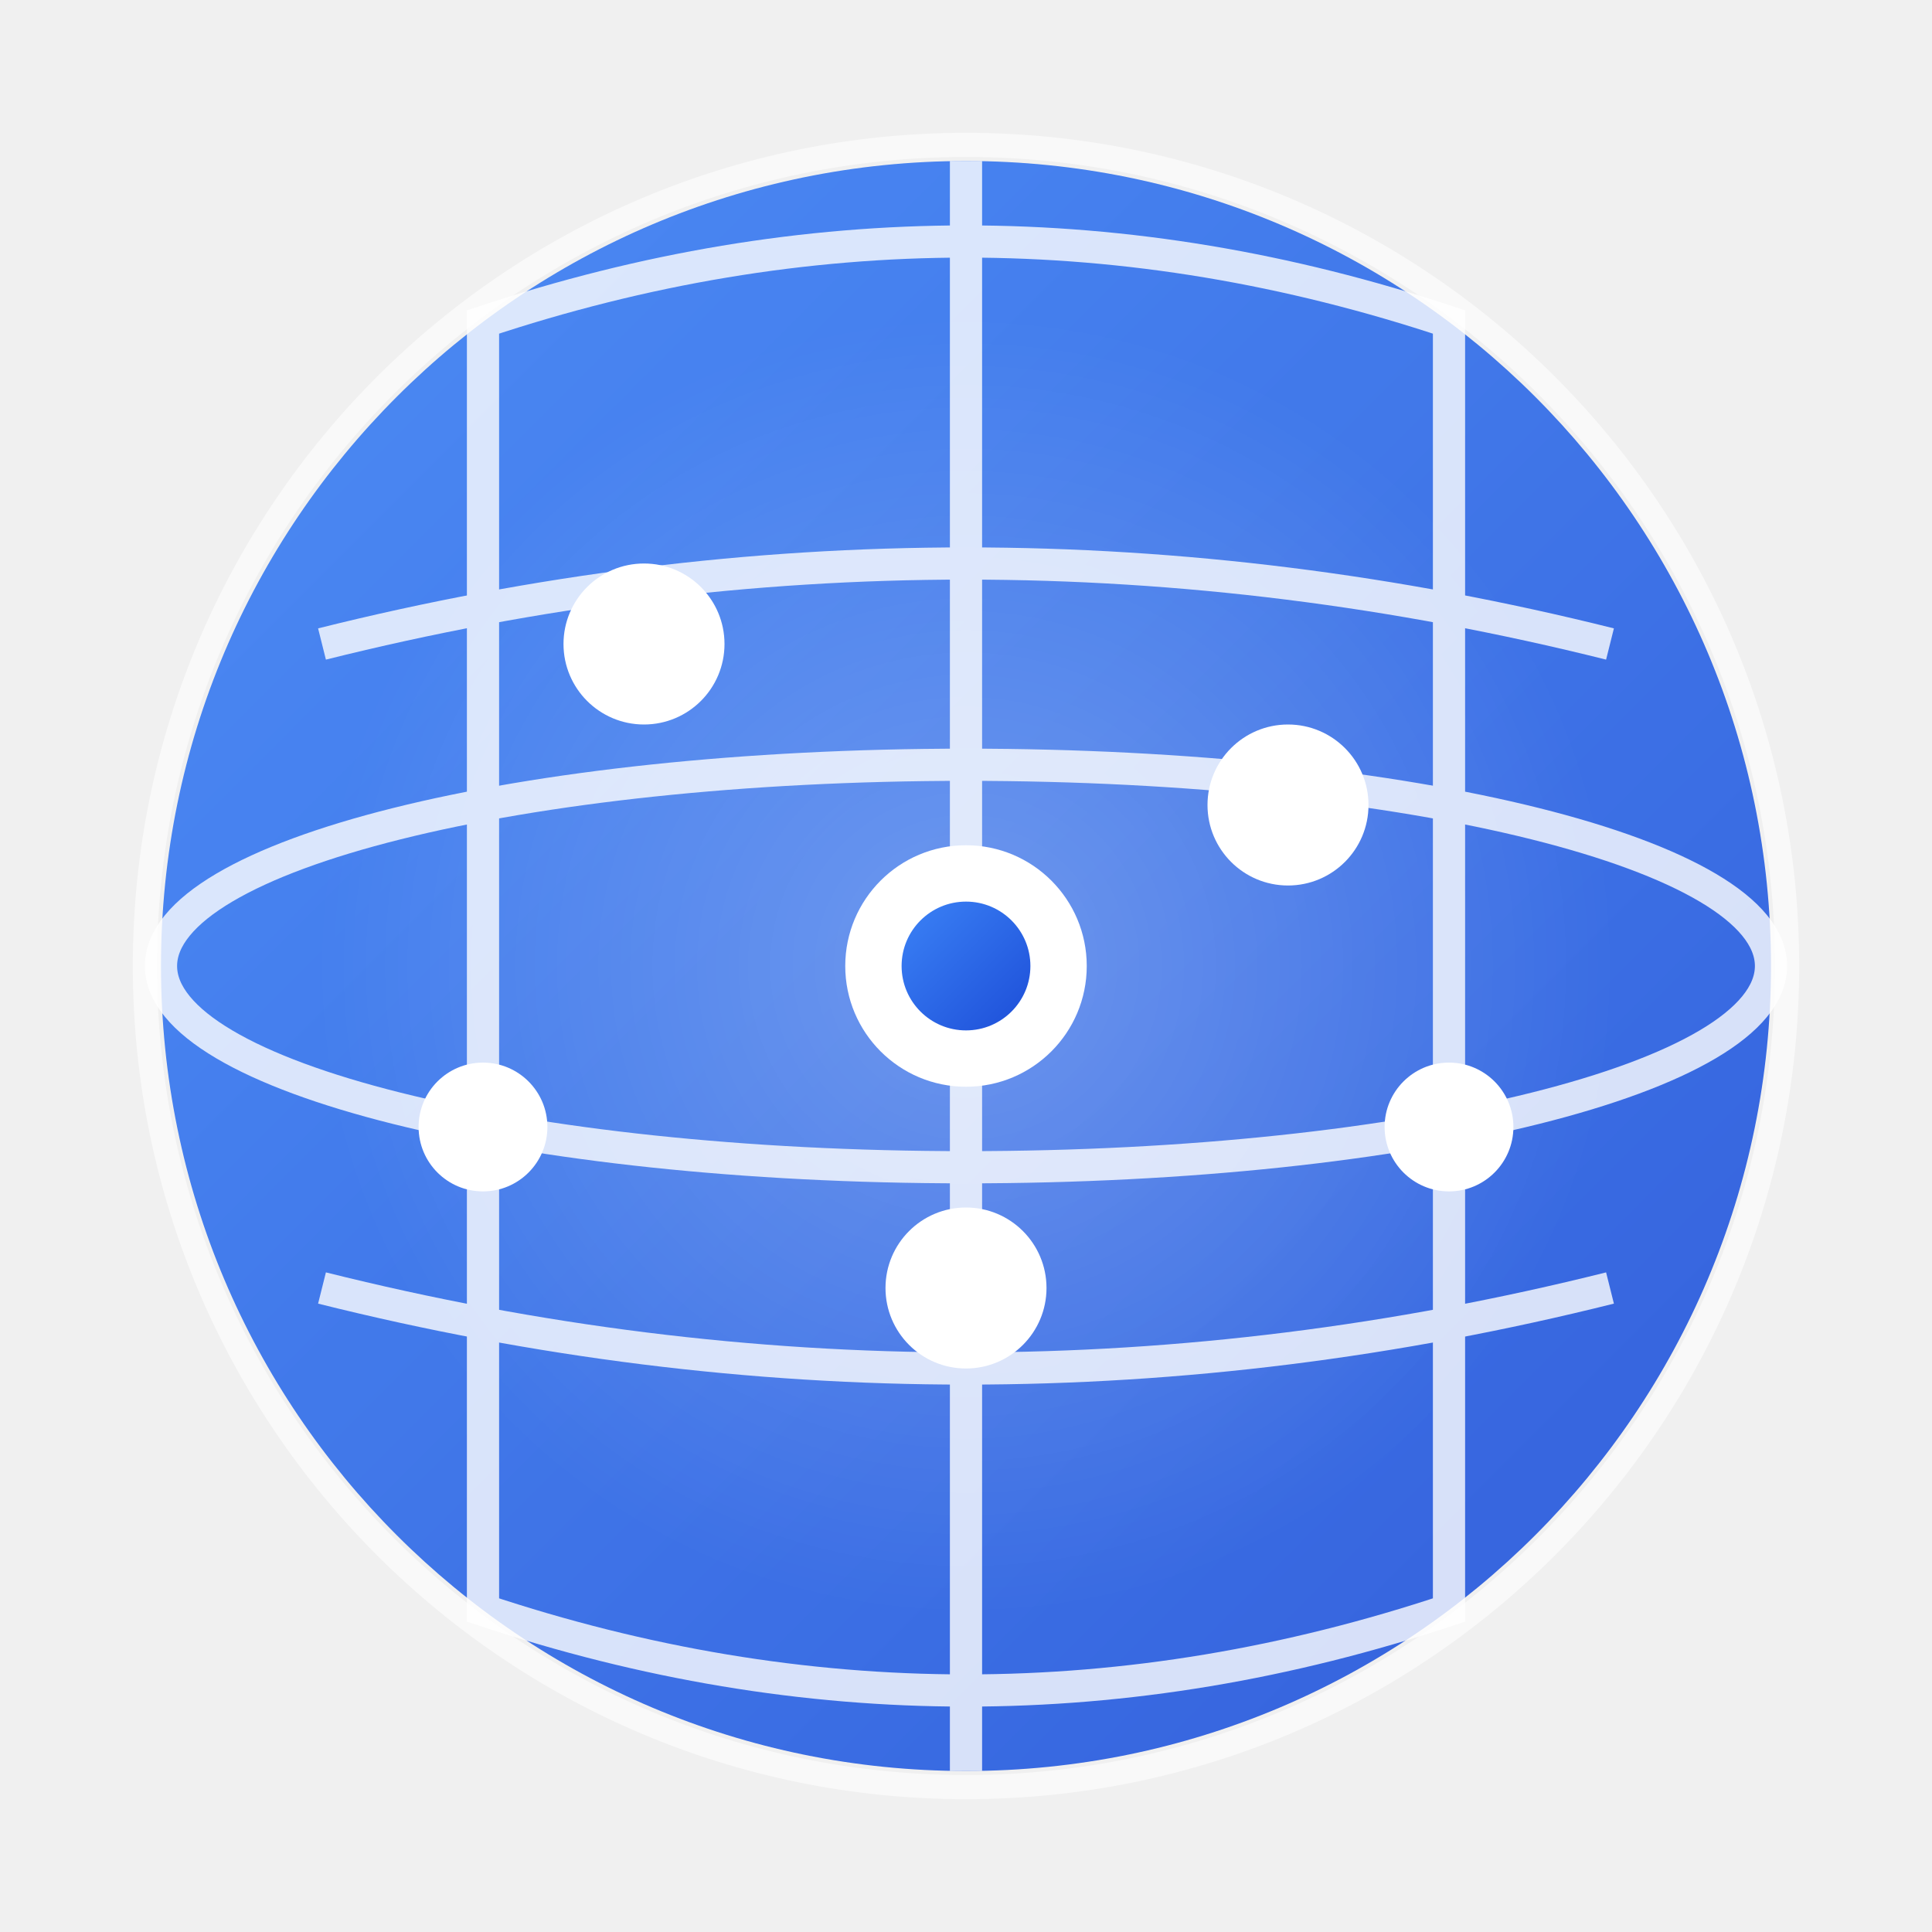
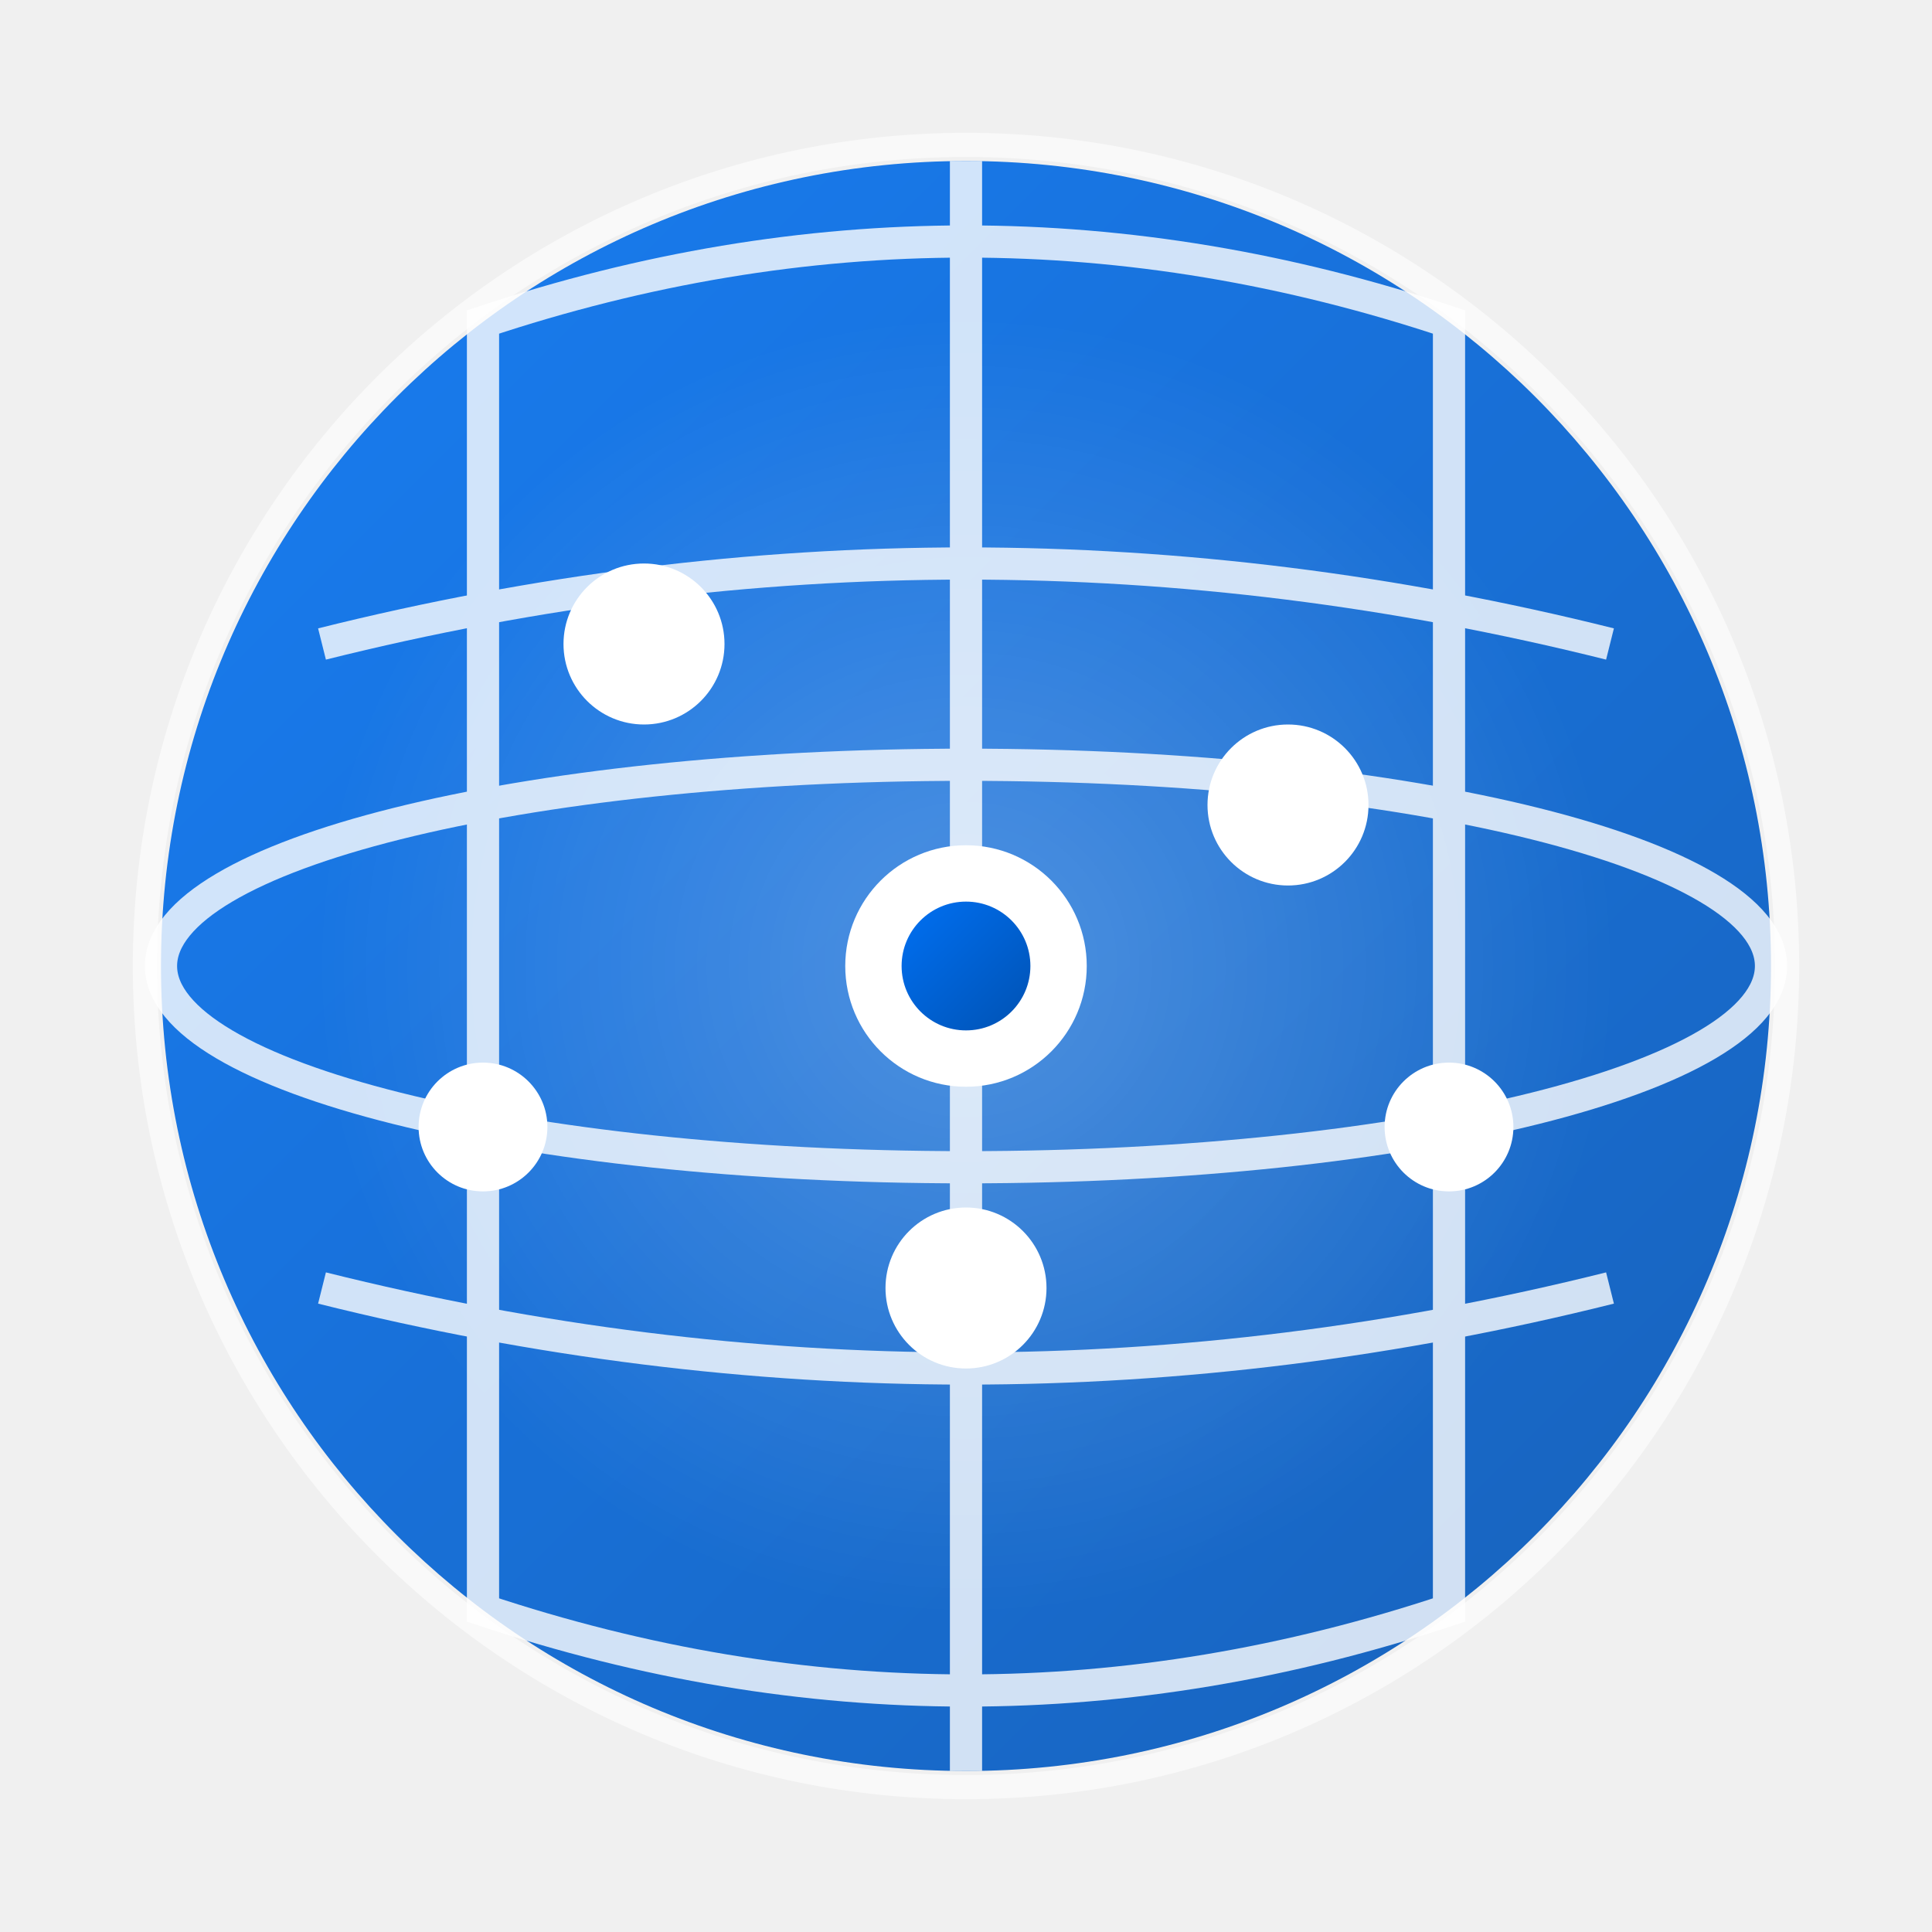
<svg xmlns="http://www.w3.org/2000/svg" viewBox="0 0 24 24" width="24" height="24">
  <defs>
    <linearGradient id="modernGradient" x1="0%" y1="0%" x2="100%" y2="100%">
-       <stop offset="0%" style="stop-color:#3b82f6;stop-opacity:1" />
-       <stop offset="100%" style="stop-color:#1d4ed8;stop-opacity:1" />
+       <stop offset="0%" style="stop-color:#0070f3;stop-opacity:1" />
+       <stop offset="100%" style="stop-color:#0052b3;stop-opacity:1" />
    </linearGradient>
    <radialGradient id="centerGlow" cx="50%" cy="50%" r="50%">
      <stop offset="0%" style="stop-color:#ffffff;stop-opacity:0.8" />
      <stop offset="100%" style="stop-color:#ffffff;stop-opacity:0" />
    </radialGradient>
  </defs>
  <circle cx="12" cy="12" r="10" fill="url(#modernGradient)" opacity="0.9" />
  <circle cx="12" cy="12" r="8" fill="url(#centerGlow)" opacity="0.3" />
  <g stroke="#ffffff" stroke-width="0.4" fill="none" opacity="0.8">
    <line x1="12" y1="2" x2="12" y2="22" />
    <path d="M 6 4 Q 12 2 18 4 L 18 20 Q 12 22 6 20 Z" />
    <ellipse cx="12" cy="12" rx="10" ry="2.5" />
    <path d="M 4 8 Q 12 6 20 8" />
    <path d="M 4 16 Q 12 18 20 16" />
  </g>
  <g fill="#ffffff">
    <circle cx="8" cy="8" r="1" />
    <circle cx="16" cy="10" r="1" />
    <circle cx="12" cy="16" r="1" />
    <circle cx="6" cy="14" r="0.8" />
    <circle cx="18" cy="14" r="0.8" />
  </g>
  <g fill="#ffffff">
    <circle cx="12" cy="12" r="1.5" />
    <circle cx="12" cy="12" r="0.8" fill="url(#modernGradient)" />
  </g>
  <circle cx="12" cy="12" r="10.2" stroke="#ffffff" stroke-width="0.3" fill="none" opacity="0.6" />
</svg>
